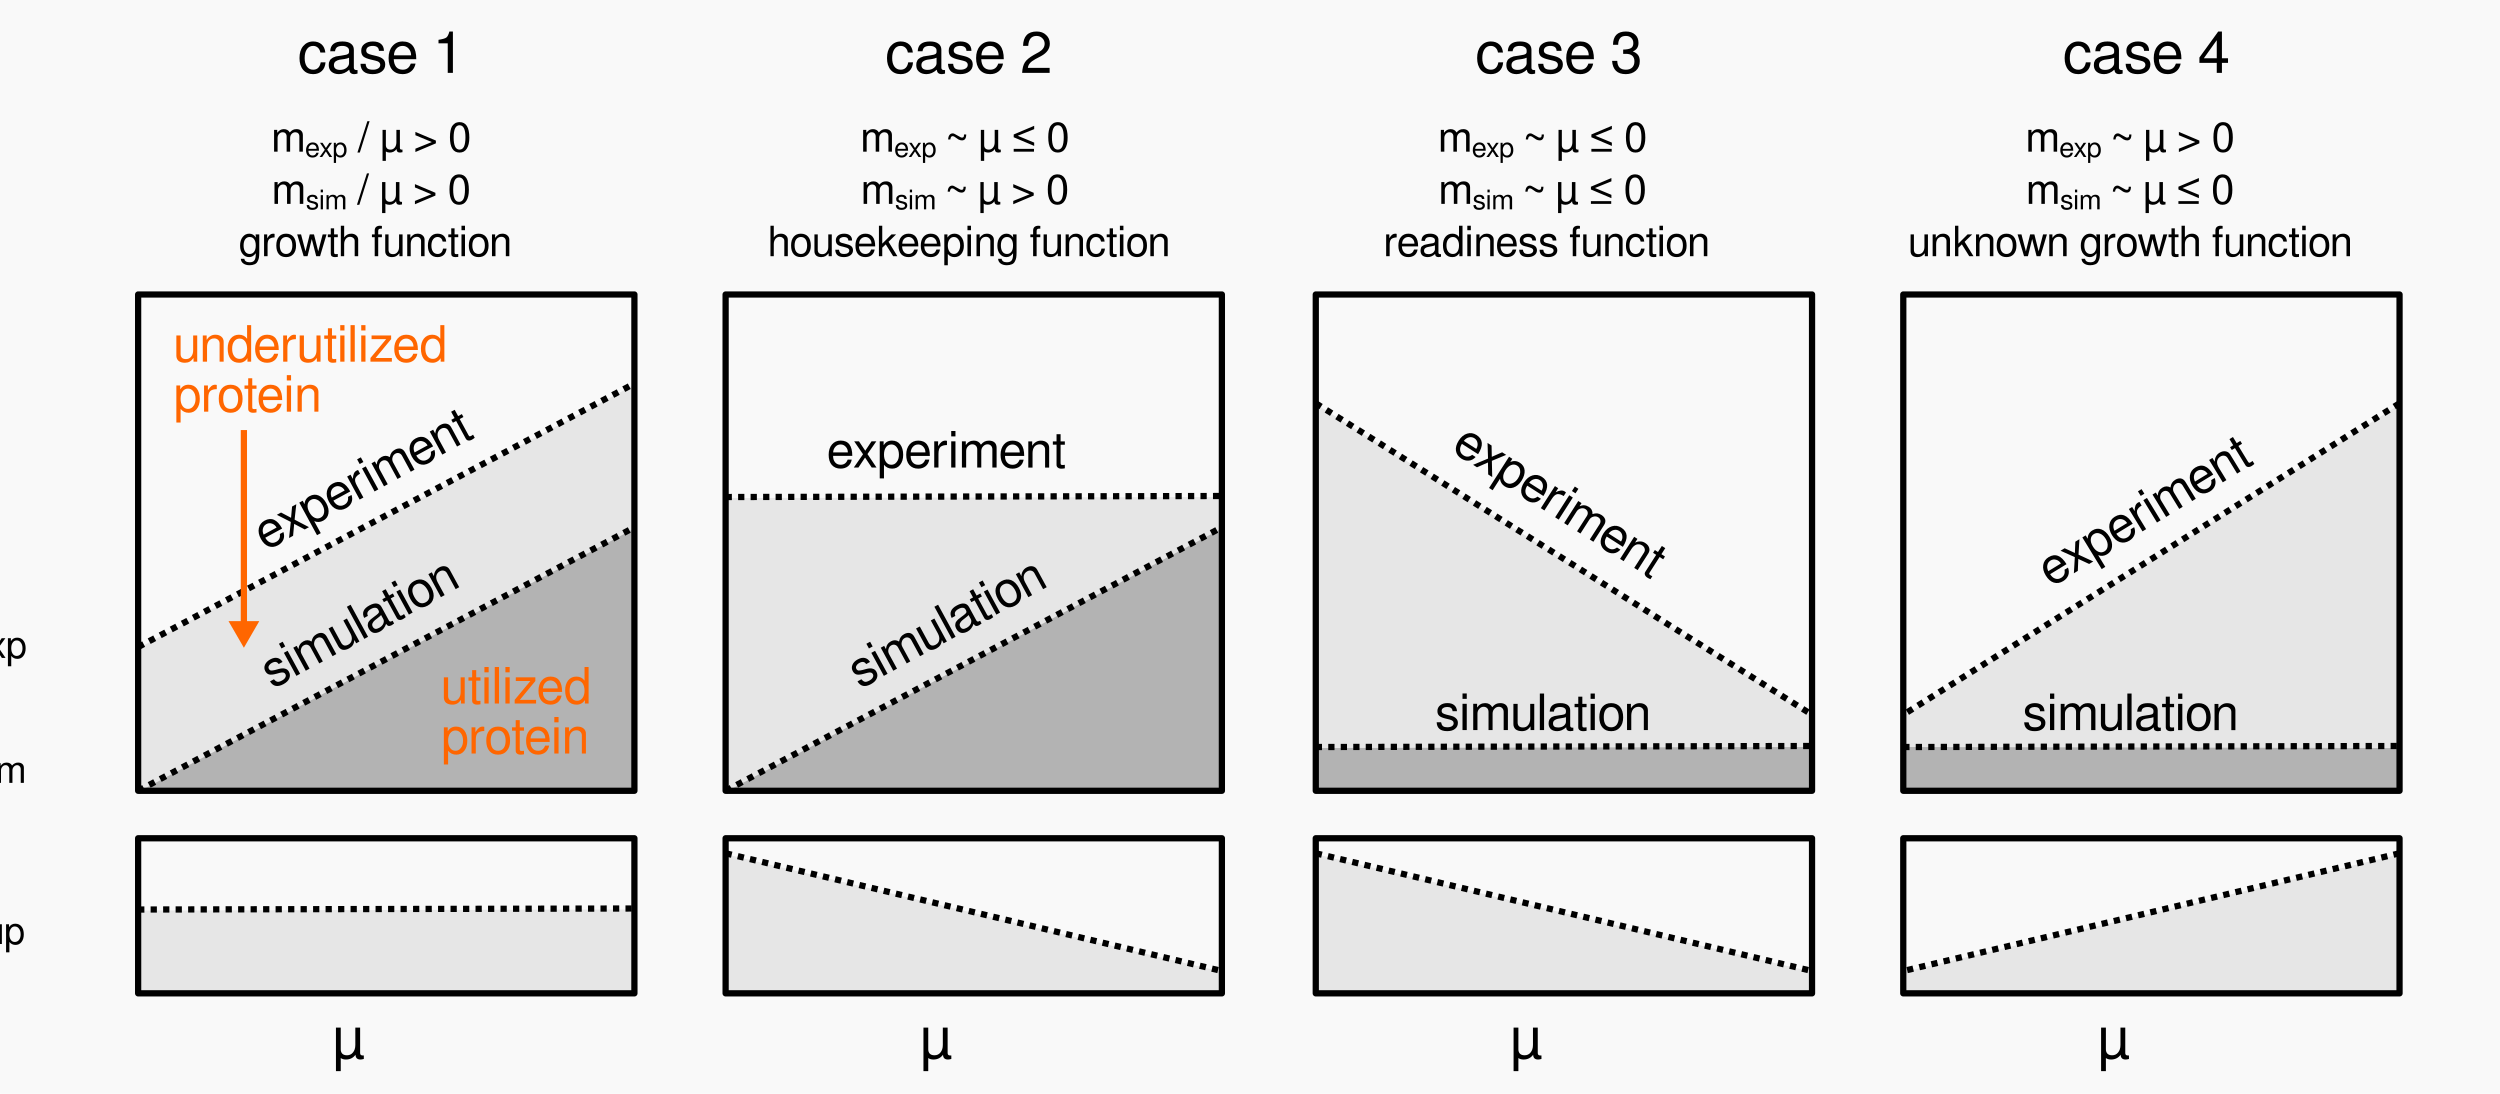
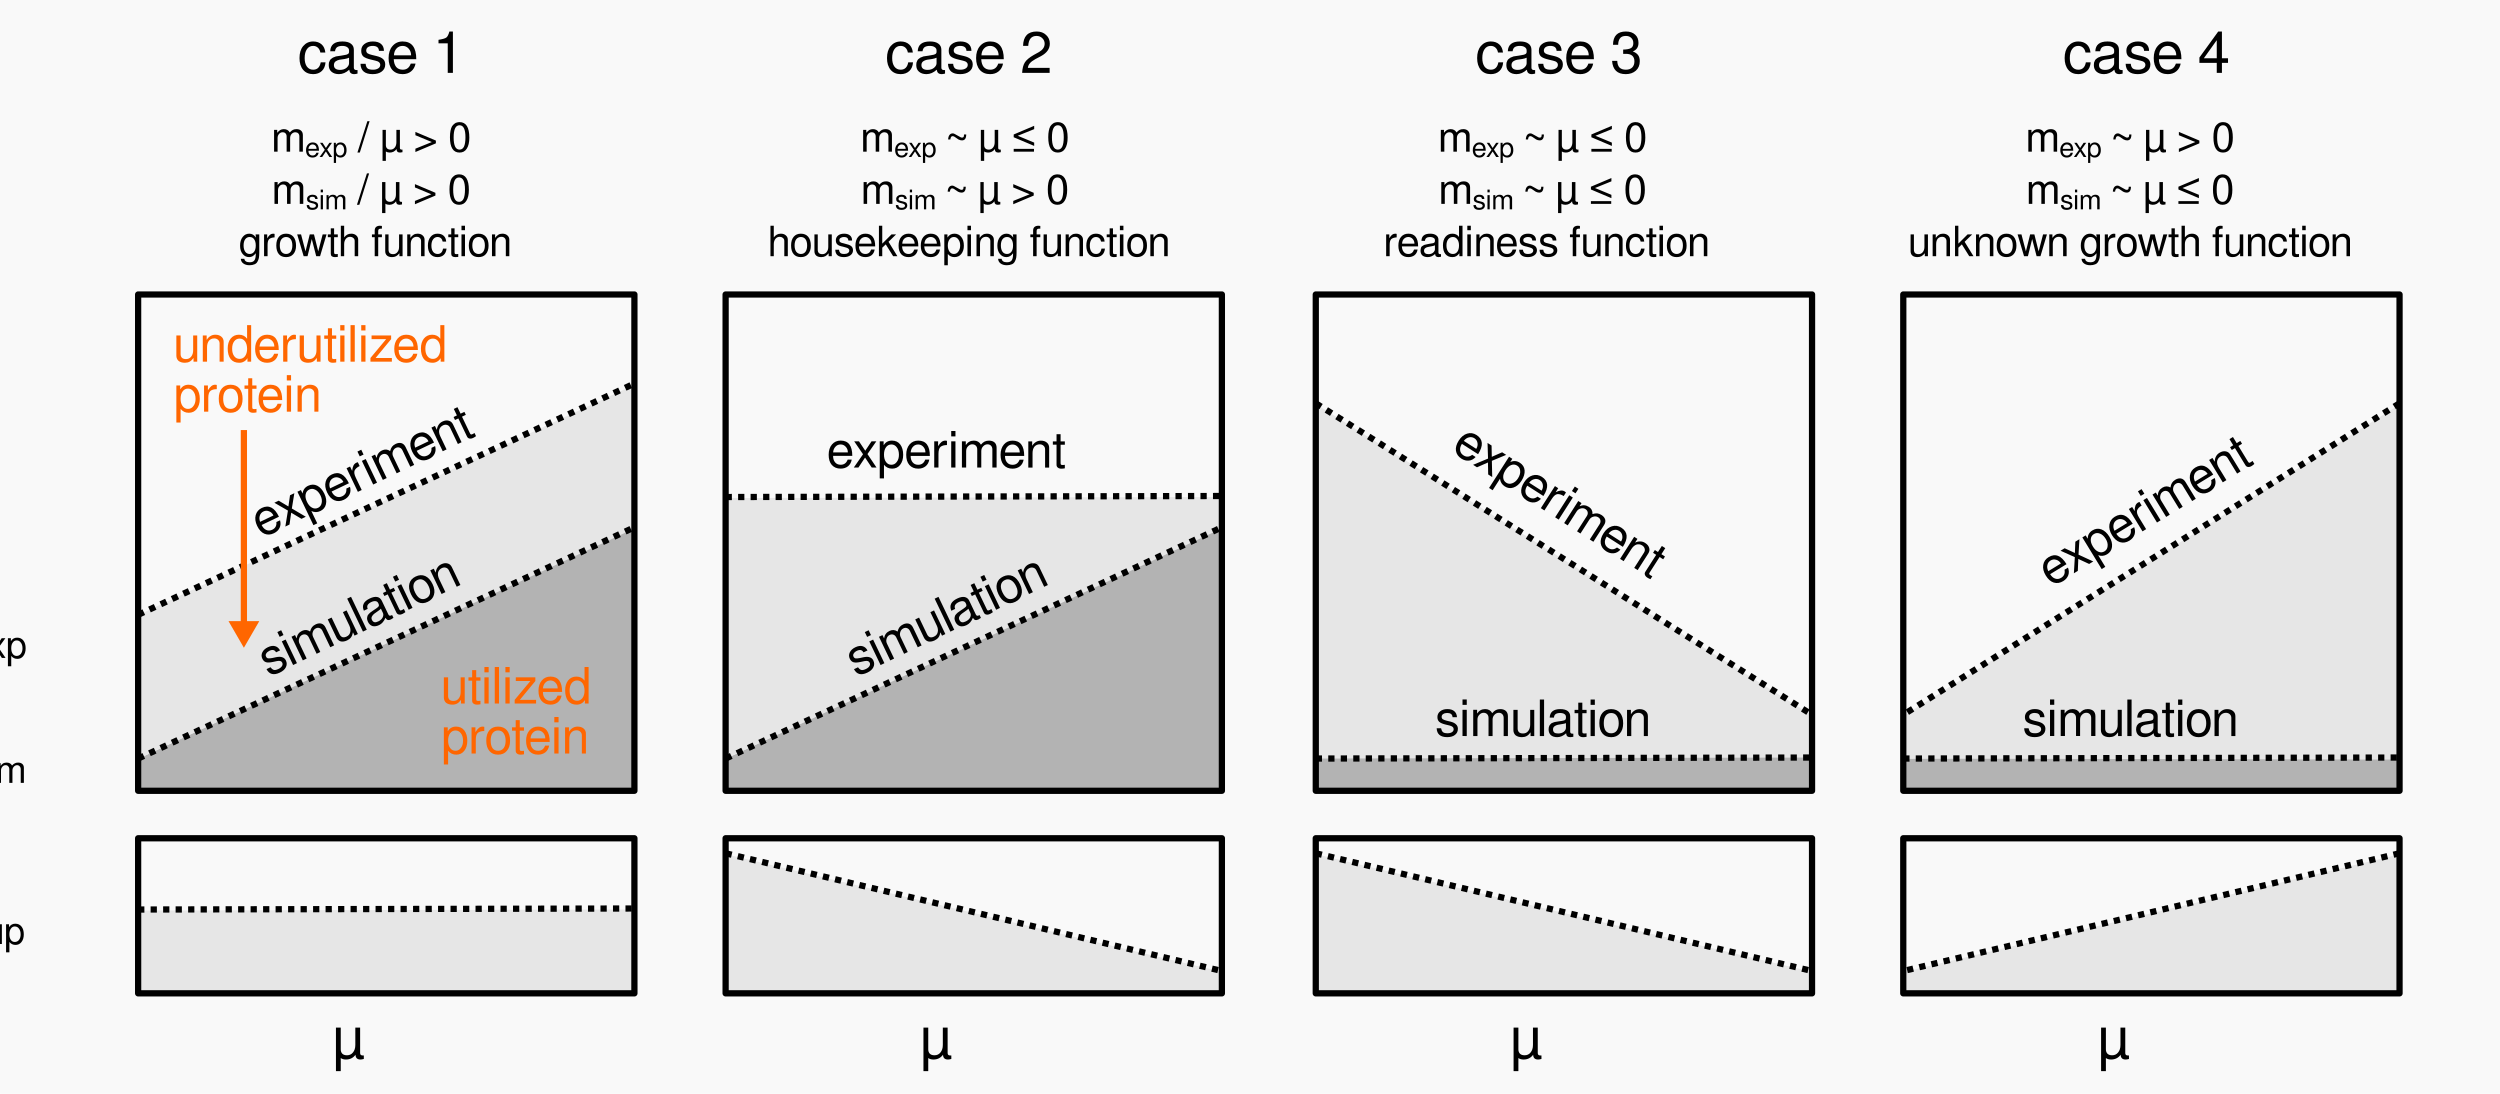
<svg xmlns="http://www.w3.org/2000/svg" width="211.667mm" height="92.604mm" viewBox="0 0 211.667 92.604" version="1.1" id="svg8">
  <defs id="defs2">
    <marker orient="auto" refY="0" refX="0" id="TriangleOutM" style="overflow:visible">
      <path id="path8748" d="M 5.77,0 -2.88,5 V -5 Z" style="fill:#ff6600;fill-opacity:1;fill-rule:evenodd;stroke:#ff6600;stroke-width:1pt;stroke-opacity:1" transform="scale(0.4)" />
    </marker>
    <marker orient="auto" refY="0" refX="0" id="TriangleOutM-8" style="overflow:visible">
      <path id="path8748-3" d="M 5.77,0 -2.88,5 V -5 Z" style="fill:#ff6600;fill-opacity:1;fill-rule:evenodd;stroke:#ff6600;stroke-width:1pt;stroke-opacity:1" transform="scale(0.4)" />
    </marker>
    <marker orient="auto" refY="0" refX="0" id="TriangleOutM-8-3" style="overflow:visible">
      <path id="path8748-3-3" d="M 5.77,0 -2.88,5 V -5 Z" style="fill:#000000;fill-opacity:1;fill-rule:evenodd;stroke:#000000;stroke-width:1pt;stroke-opacity:1" transform="scale(0.4)" />
    </marker>
    <marker orient="auto" refY="0" refX="0" id="TriangleOutM-3" style="overflow:visible">
      <path id="path8748-8" d="M 5.77,0 -2.88,5 V -5 Z" style="fill:#000000;fill-opacity:1;fill-rule:evenodd;stroke:#000000;stroke-width:1pt;stroke-opacity:1" transform="scale(0.4)" />
    </marker>
    <marker orient="auto" refY="0" refX="0" id="TriangleOutM-3-3" style="overflow:visible">
      <path id="path8748-8-2" d="M 5.77,0 -2.88,5 V -5 Z" style="fill:#000000;fill-opacity:1;fill-rule:evenodd;stroke:#000000;stroke-width:1pt;stroke-opacity:1" transform="scale(0.4)" />
    </marker>
    <marker orient="auto" refY="0" refX="0" id="TriangleOutM-8-3-6" style="overflow:visible">
      <path id="path8748-3-3-5" d="M 5.77,0 -2.88,5 V -5 Z" style="fill:#000000;fill-opacity:1;fill-rule:evenodd;stroke:#000000;stroke-width:1pt;stroke-opacity:1" transform="scale(0.4)" />
    </marker>
  </defs>
  <g id="layer1" transform="translate(-4.337654,4.956455)">
    <rect style="color:#000000;clip-rule:nonzero;display:inline;overflow:visible;visibility:visible;opacity:1;isolation:auto;mix-blend-mode:normal;color-interpolation:sRGB;color-interpolation-filters:linearRGB;solid-color:#000000;solid-opacity:1;vector-effect:none;fill:#f9f9f9;fill-opacity:1;fill-rule:nonzero;stroke:none;stroke-width:0.543;stroke-linecap:round;stroke-linejoin:round;stroke-miterlimit:4;stroke-dasharray:none;stroke-dashoffset:0;stroke-opacity:1;marker:none;color-rendering:auto;image-rendering:auto;shape-rendering:auto;text-rendering:auto;enable-background:accumulate" id="rect4866" width="211.667" height="92.604" x="4.338" y="-4.956" />
-     <path id="path817-89" style="fill:#b3b3b3;fill-rule:evenodd;stroke:none;stroke-width:0.529;stroke-linecap:butt;stroke-linejoin:miter;stroke-miterlimit:4;stroke-dasharray:0.529, 0.529;stroke-dashoffset:0;stroke-opacity:1" d="m 58.091,39.536 v 22.312 h -42.018 z" />
-     <path id="path817-8-2" style="fill:#e6e6e6;fill-rule:evenodd;stroke:none;stroke-width:0.529;stroke-linecap:butt;stroke-linejoin:miter;stroke-miterlimit:4;stroke-dasharray:0.529, 0.529;stroke-dashoffset:0;stroke-opacity:1" d="M 16.072,62.081 58.091,39.769 V 27.598 L 16.072,49.911 Z" />
+     <path id="path817-89" style="fill:#b3b3b3;fill-rule:evenodd;stroke:none;stroke-width:0.529;stroke-linecap:butt;stroke-linejoin:miter;stroke-miterlimit:4;stroke-dasharray:0.529, 0.529;stroke-dashoffset:0;stroke-opacity:1" d="m 58.091,39.536 v 22.312 l -42.057,0.149 0.039,-2.729 z" />
+     <path id="path817-8-2" style="fill:#e6e6e6;fill-rule:evenodd;stroke:none;stroke-width:0.529;stroke-linecap:butt;stroke-linejoin:miter;stroke-miterlimit:4;stroke-dasharray:0.529, 0.529;stroke-dashoffset:0;stroke-opacity:1" d="M 16.072,59.268 58.091,39.769 V 27.598 l -42.018,19.499 z" />
    <rect style="color:#000000;clip-rule:nonzero;display:inline;overflow:visible;visibility:visible;opacity:1;isolation:auto;mix-blend-mode:normal;color-interpolation:sRGB;color-interpolation-filters:linearRGB;solid-color:#000000;solid-opacity:1;vector-effect:none;fill:none;fill-opacity:1;fill-rule:nonzero;stroke:#000000;stroke-width:0.529;stroke-linecap:round;stroke-linejoin:round;stroke-miterlimit:4;stroke-dasharray:none;stroke-dashoffset:0;stroke-opacity:1;marker:none;color-rendering:auto;image-rendering:auto;shape-rendering:auto;text-rendering:auto;enable-background:accumulate" id="rect815" width="42.018" height="42.018" x="16.033" y="19.978" />
-     <path style="fill:none;fill-rule:evenodd;stroke:#000000;stroke-width:0.529;stroke-linecap:butt;stroke-linejoin:miter;stroke-miterlimit:4;stroke-dasharray:0.529, 0.529;stroke-dashoffset:0;stroke-opacity:1" d="M 16.033,61.997 58.052,39.684" id="path817" />
-     <path style="fill:none;fill-rule:evenodd;stroke:#000000;stroke-width:0.529;stroke-linecap:butt;stroke-linejoin:miter;stroke-miterlimit:4;stroke-dasharray:0.529, 0.529;stroke-dashoffset:0;stroke-opacity:1" d="M 16.033,49.826 58.052,27.513" id="path817-8" />
+     <path style="fill:none;fill-rule:evenodd;stroke:#000000;stroke-width:0.529;stroke-linecap:butt;stroke-linejoin:miter;stroke-miterlimit:4;stroke-dasharray:0.529, 0.529;stroke-dashoffset:0;stroke-opacity:1" d="M 16.033,59.268 58.052,39.684" id="path817" />
+     <path style="fill:none;fill-rule:evenodd;stroke:#000000;stroke-width:0.529;stroke-linecap:butt;stroke-linejoin:miter;stroke-miterlimit:4;stroke-dasharray:0.529, 0.529;stroke-dashoffset:0;stroke-opacity:1" d="M 16.033,47.097 58.052,27.513" id="path817-8" />
    <text xml:space="preserve" style="font-style:normal;font-variant:normal;font-weight:normal;font-stretch:normal;font-size:4.939px;line-height:125%;font-family:FreeSans;-inkscape-font-specification:FreeSans;text-align:center;letter-spacing:0px;word-spacing:0px;text-anchor:middle;fill:#000000;fill-opacity:1;stroke:none;stroke-width:0.265px;stroke-linecap:butt;stroke-linejoin:miter;stroke-opacity:1" x="36.913" y="84.643" id="text836">
      <tspan id="tspan834" x="36.913" y="84.643" style="font-size:4.939px;stroke-width:0.265px">µ</tspan>
    </text>
    <text xml:space="preserve" style="font-style:normal;font-variant:normal;font-weight:normal;font-stretch:normal;font-size:3.528px;line-height:125%;font-family:FreeSans;-inkscape-font-specification:FreeSans;text-align:center;letter-spacing:0px;word-spacing:0px;text-anchor:middle;fill:#000000;fill-opacity:1;stroke:none;stroke-width:0.265px;stroke-linecap:butt;stroke-linejoin:miter;stroke-opacity:1" x="24.78" y="40.83" id="text836-3">
      <tspan id="tspan834-0" x="24.78" y="44.093" style="font-size:3.528px;stroke-width:0.265px" />
    </text>
    <text xml:space="preserve" style="font-style:normal;font-variant:normal;font-weight:normal;font-stretch:normal;font-size:4.939px;line-height:125%;font-family:FreeSans;-inkscape-font-specification:FreeSans;text-align:center;letter-spacing:0px;word-spacing:0px;text-anchor:middle;fill:#000000;fill-opacity:1;stroke:none;stroke-width:0.265px;stroke-linecap:butt;stroke-linejoin:miter;stroke-opacity:1" x="9.526" y="60.688" id="text836-9">
      <tspan id="tspan834-4" x="9.526" y="60.688" style="font-size:4.939px;stroke-width:0.265px">m<tspan style="font-size:65%;baseline-shift:sub" id="tspan5009">sim</tspan>
      </tspan>
    </text>
-     <text xml:space="preserve" style="font-style:normal;font-variant:normal;font-weight:normal;font-stretch:normal;font-size:4.233px;line-height:125%;font-family:FreeSans;-inkscape-font-specification:FreeSans;text-align:center;letter-spacing:0px;word-spacing:0px;text-anchor:middle;fill:#000000;fill-opacity:1;stroke:none;stroke-width:0.265px;stroke-linecap:butt;stroke-linejoin:miter;stroke-opacity:1" x="10.317" y="59.976" id="text8554" transform="rotate(-28.56685)">
-       <tspan id="tspan8552" x="10.317" y="59.976" style="font-size:4.233px;stroke-width:0.265px">simulation</tspan>
+     <text xml:space="preserve" style="font-style:normal;font-variant:normal;font-weight:normal;font-stretch:normal;font-size:4.233px;line-height:125%;font-family:FreeSans;-inkscape-font-specification:FreeSans;text-align:center;letter-spacing:0px;word-spacing:0px;text-anchor:middle;fill:#000000;fill-opacity:1;stroke:none;stroke-width:0.265px;stroke-linecap:butt;stroke-linejoin:miter;stroke-opacity:1" x="13.602" y="58.904" id="text8554" transform="rotate(-25.56685)">
+       <tspan id="tspan8552" x="13.602" y="58.904" style="font-size:4.233px;stroke-width:0.265px">simulation</tspan>
    </text>
-     <text xml:space="preserve" style="font-style:normal;font-variant:normal;font-weight:normal;font-stretch:normal;font-size:4.233px;line-height:125%;font-family:FreeSans;-inkscape-font-specification:FreeSans;text-align:center;letter-spacing:0px;word-spacing:0px;text-anchor:middle;fill:#000000;fill-opacity:1;stroke:none;stroke-width:0.265px;stroke-linecap:butt;stroke-linejoin:miter;stroke-opacity:1" x="16.391" y="49.429" id="text8554-2" transform="rotate(-28.56685)">
-       <tspan id="tspan8552-8" x="16.391" y="49.429" style="font-size:4.233px;stroke-width:0.265px">experiment</tspan>
+     <text xml:space="preserve" style="font-style:normal;font-variant:normal;font-weight:normal;font-stretch:normal;font-size:4.233px;line-height:125%;font-family:FreeSans;-inkscape-font-specification:FreeSans;text-align:center;letter-spacing:0px;word-spacing:0px;text-anchor:middle;fill:#000000;fill-opacity:1;stroke:none;stroke-width:0.265px;stroke-linecap:butt;stroke-linejoin:miter;stroke-opacity:1" x="19.105" y="48.043" id="text8554-2" transform="rotate(-25.56685)">
+       <tspan id="tspan8552-8" x="19.105" y="48.043" style="font-size:4.233px;stroke-width:0.265px">experiment</tspan>
    </text>
    <text xml:space="preserve" style="font-style:normal;font-variant:normal;font-weight:normal;font-stretch:normal;font-size:4.233px;line-height:100%;font-family:FreeSans;-inkscape-font-specification:FreeSans;text-align:start;letter-spacing:0px;word-spacing:0px;text-anchor:start;fill:#ff6600;fill-opacity:1;stroke:none;stroke-width:0.265px;stroke-linecap:butt;stroke-linejoin:miter;stroke-opacity:1" x="41.667" y="54.61" id="text8576">
      <tspan id="tspan8574" x="41.667" y="54.61" style="font-size:4.233px;line-height:100%;text-align:start;text-anchor:start;fill:#ff6600;stroke-width:0.265px">utilized </tspan>
      <tspan x="41.667" y="58.844" style="font-size:4.233px;line-height:100%;text-align:start;text-anchor:start;fill:#ff6600;stroke-width:0.265px" id="tspan8578">protein</tspan>
    </text>
    <text xml:space="preserve" style="font-style:normal;font-variant:normal;font-weight:normal;font-stretch:normal;font-size:4.233px;line-height:100%;font-family:FreeSans;-inkscape-font-specification:FreeSans;text-align:start;letter-spacing:0px;word-spacing:0px;text-anchor:start;fill:#ff6600;fill-opacity:1;stroke:none;stroke-width:0.265px;stroke-linecap:butt;stroke-linejoin:miter;stroke-opacity:1" x="19.018" y="25.664" id="text8576-8">
      <tspan id="tspan8574-8" x="19.018" y="25.664" style="font-size:4.233px;line-height:100%;text-align:start;text-anchor:start;fill:#ff6600;stroke-width:0.265px">underutilized </tspan>
      <tspan x="19.018" y="29.897" style="font-size:4.233px;line-height:100%;text-align:start;text-anchor:start;fill:#ff6600;stroke-width:0.265px" id="tspan8578-6">protein</tspan>
    </text>
    <path style="fill:#ff6600;fill-opacity:1;fill-rule:evenodd;stroke:#ff6600;stroke-width:0.529;stroke-linecap:butt;stroke-linejoin:miter;stroke-miterlimit:4;stroke-dasharray:none;stroke-opacity:1;marker-end:url(#TriangleOutM)" d="M 24.987,31.455 V 48.384" id="path8601" />
-     <path id="path817-89-0" style="fill:#b3b3b3;fill-rule:evenodd;stroke:none;stroke-width:0.529;stroke-linecap:butt;stroke-linejoin:miter;stroke-miterlimit:4;stroke-dasharray:0.529, 0.529;stroke-dashoffset:0;stroke-opacity:1" d="M 107.831,39.536 V 61.847 H 65.813 Z" />
-     <path id="path817-8-2-4" style="fill:#e6e6e6;fill-rule:evenodd;stroke:none;stroke-width:0.529;stroke-linecap:butt;stroke-linejoin:miter;stroke-miterlimit:4;stroke-dasharray:0.529, 0.529;stroke-dashoffset:0;stroke-opacity:1" d="M 65.813,62.081 107.831,39.769 v -2.646 l -42.018,0.087 z" />
+     <path id="path817-89-0" style="fill:#b3b3b3;fill-rule:evenodd;stroke:none;stroke-width:0.529;stroke-linecap:butt;stroke-linejoin:miter;stroke-miterlimit:4;stroke-dasharray:0.529, 0.529;stroke-dashoffset:0;stroke-opacity:1" d="m 107.831,39.536 v 22.312 l -42.058,0.149 0.039,-2.729 z" />
+     <path id="path817-8-2-4" style="fill:#e6e6e6;fill-rule:evenodd;stroke:none;stroke-width:0.529;stroke-linecap:butt;stroke-linejoin:miter;stroke-miterlimit:4;stroke-dasharray:0.529, 0.529;stroke-dashoffset:0;stroke-opacity:1" d="m 65.813,59.268 42.018,-19.499 v -2.646 l -42.018,0.087 z" />
    <rect style="color:#000000;clip-rule:nonzero;display:inline;overflow:visible;visibility:visible;opacity:1;isolation:auto;mix-blend-mode:normal;color-interpolation:sRGB;color-interpolation-filters:linearRGB;solid-color:#000000;solid-opacity:1;vector-effect:none;fill:none;fill-opacity:1;fill-rule:nonzero;stroke:#000000;stroke-width:0.529;stroke-linecap:round;stroke-linejoin:round;stroke-miterlimit:4;stroke-dasharray:none;stroke-dashoffset:0;stroke-opacity:1;marker:none;color-rendering:auto;image-rendering:auto;shape-rendering:auto;text-rendering:auto;enable-background:accumulate" id="rect815-7" width="42.018" height="42.018" x="65.773" y="19.978" />
-     <path style="fill:none;fill-rule:evenodd;stroke:#000000;stroke-width:0.529;stroke-linecap:butt;stroke-linejoin:miter;stroke-miterlimit:4;stroke-dasharray:0.529, 0.529;stroke-dashoffset:0;stroke-opacity:1" d="M 65.774,61.997 107.792,39.684" id="path817-6" />
+     <path style="fill:none;fill-rule:evenodd;stroke:#000000;stroke-width:0.529;stroke-linecap:butt;stroke-linejoin:miter;stroke-miterlimit:4;stroke-dasharray:0.529, 0.529;stroke-dashoffset:0;stroke-opacity:1" d="M 65.774,59.268 107.792,39.684" id="path817-6" />
    <path style="fill:none;fill-rule:evenodd;stroke:#000000;stroke-width:0.529;stroke-linecap:butt;stroke-linejoin:miter;stroke-miterlimit:4;stroke-dasharray:0.529, 0.529;stroke-dashoffset:0;stroke-opacity:1" d="m 65.774,37.126 42.018,-0.087" id="path817-8-8" />
    <text xml:space="preserve" style="font-style:normal;font-variant:normal;font-weight:normal;font-stretch:normal;font-size:4.939px;line-height:125%;font-family:FreeSans;-inkscape-font-specification:FreeSans;text-align:center;letter-spacing:0px;word-spacing:0px;text-anchor:middle;fill:#000000;fill-opacity:1;stroke:none;stroke-width:0.265px;stroke-linecap:butt;stroke-linejoin:miter;stroke-opacity:1" x="86.653" y="84.643" id="text836-90">
      <tspan id="tspan834-6" x="86.653" y="84.643" style="font-size:4.939px;stroke-width:0.265px">µ</tspan>
    </text>
-     <text xml:space="preserve" style="font-style:normal;font-variant:normal;font-weight:normal;font-stretch:normal;font-size:4.233px;line-height:125%;font-family:FreeSans;-inkscape-font-specification:FreeSans;text-align:center;letter-spacing:0px;word-spacing:0px;text-anchor:middle;fill:#000000;fill-opacity:1;stroke:none;stroke-width:0.265px;stroke-linecap:butt;stroke-linejoin:miter;stroke-opacity:1" x="54.002" y="83.761" id="text8554-9" transform="rotate(-28.56685)">
-       <tspan id="tspan8552-0" x="54.002" y="83.761" style="font-size:4.233px;stroke-width:0.265px">simulation</tspan>
+     <text xml:space="preserve" style="font-style:normal;font-variant:normal;font-weight:normal;font-stretch:normal;font-size:4.233px;line-height:125%;font-family:FreeSans;-inkscape-font-specification:FreeSans;text-align:center;letter-spacing:0px;word-spacing:0px;text-anchor:middle;fill:#000000;fill-opacity:1;stroke:none;stroke-width:0.265px;stroke-linecap:butt;stroke-linejoin:miter;stroke-opacity:1" x="58.472" y="80.37" id="text8554-9" transform="rotate(-25.56685)">
+       <tspan id="tspan8552-0" x="58.472" y="80.37" style="font-size:4.233px;stroke-width:0.265px">simulation</tspan>
    </text>
    <text xml:space="preserve" style="font-style:normal;font-variant:normal;font-weight:normal;font-stretch:normal;font-size:4.233px;line-height:125%;font-family:FreeSans;-inkscape-font-specification:FreeSans;text-align:center;letter-spacing:0px;word-spacing:0px;text-anchor:middle;fill:#000000;fill-opacity:1;stroke:none;stroke-width:0.265px;stroke-linecap:butt;stroke-linejoin:miter;stroke-opacity:1" x="87.137" y="34.607" id="text8554-2-3" transform="rotate(0.01645998)">
      <tspan id="tspan8552-8-3" x="87.137" y="34.607" style="font-size:4.233px;stroke-width:0.265px">experiment</tspan>
    </text>
    <path id="path817-89-0-2" style="fill:#b3b3b3;fill-rule:evenodd;stroke:none;stroke-width:0.529;stroke-linecap:butt;stroke-linejoin:miter;stroke-miterlimit:4;stroke-dasharray:0.529, 0.529;stroke-dashoffset:0;stroke-opacity:1" d="m 157.797,58.056 v 3.791 h -42.018 l -0.039,-3.555 z" />
-     <path id="path817-8-2-4-6" style="fill:#e6e6e6;fill-rule:evenodd;stroke:none;stroke-width:0.529;stroke-linecap:butt;stroke-linejoin:miter;stroke-miterlimit:4;stroke-dasharray:0.529, 0.529;stroke-dashoffset:0;stroke-opacity:1" d="m 115.778,58.377 42.018,-0.087 v -2.646 l -42.018,-26.371 z" />
+     <path id="path817-8-2-4-6" style="fill:#e6e6e6;fill-rule:evenodd;stroke:none;stroke-width:0.529;stroke-linecap:butt;stroke-linejoin:miter;stroke-miterlimit:4;stroke-dasharray:0.529, 0.529;stroke-dashoffset:0;stroke-opacity:1" d="m 115.778,59.268 42.018,-0.087 v -3.536 l -42.018,-26.371 z" />
    <rect style="color:#000000;clip-rule:nonzero;display:inline;overflow:visible;visibility:visible;opacity:1;isolation:auto;mix-blend-mode:normal;color-interpolation:sRGB;color-interpolation-filters:linearRGB;solid-color:#000000;solid-opacity:1;vector-effect:none;fill:none;fill-opacity:1;fill-rule:nonzero;stroke:#000000;stroke-width:0.529;stroke-linecap:round;stroke-linejoin:round;stroke-miterlimit:4;stroke-dasharray:none;stroke-dashoffset:0;stroke-opacity:1;marker:none;color-rendering:auto;image-rendering:auto;shape-rendering:auto;text-rendering:auto;enable-background:accumulate" id="rect815-7-5" width="42.018" height="42.018" x="115.74" y="19.978" />
-     <path style="fill:none;fill-rule:evenodd;stroke:#000000;stroke-width:0.529;stroke-linecap:butt;stroke-linejoin:miter;stroke-miterlimit:4;stroke-dasharray:0.529, 0.529;stroke-dashoffset:0;stroke-opacity:1" d="m 115.739,58.292 42.018,-0.087" id="path817-6-8" />
+     <path style="fill:none;fill-rule:evenodd;stroke:#000000;stroke-width:0.529;stroke-linecap:butt;stroke-linejoin:miter;stroke-miterlimit:4;stroke-dasharray:0.529, 0.529;stroke-dashoffset:0;stroke-opacity:1" d="m 115.739,59.268 42.018,-0.087" id="path817-6-8" />
    <path style="fill:none;fill-rule:evenodd;stroke:#000000;stroke-width:0.529;stroke-linecap:butt;stroke-linejoin:miter;stroke-miterlimit:4;stroke-dasharray:0.529, 0.529;stroke-dashoffset:0;stroke-opacity:1" d="m 115.739,29.188 42.018,26.371" id="path817-8-8-7" />
    <text xml:space="preserve" style="font-style:normal;font-variant:normal;font-weight:normal;font-stretch:normal;font-size:4.939px;line-height:125%;font-family:FreeSans;-inkscape-font-specification:FreeSans;text-align:center;letter-spacing:0px;word-spacing:0px;text-anchor:middle;fill:#000000;fill-opacity:1;stroke:none;stroke-width:0.265px;stroke-linecap:butt;stroke-linejoin:miter;stroke-opacity:1" x="136.62" y="84.643" id="text836-90-9">
      <tspan id="tspan834-6-6" x="136.62" y="84.643" style="font-size:4.939px;stroke-width:0.265px">µ</tspan>
    </text>
    <path id="path817-8-2-6" style="fill:#e6e6e6;fill-rule:evenodd;stroke:none;stroke-width:0.529;stroke-linecap:butt;stroke-linejoin:miter;stroke-miterlimit:4;stroke-dasharray:0.529, 0.529;stroke-dashoffset:0;stroke-opacity:1" d="m 16.072,79.117 h 42.018 v -7.068 l -42.018,0.087 z" />
    <rect style="color:#000000;clip-rule:nonzero;display:inline;overflow:visible;visibility:visible;opacity:1;isolation:auto;mix-blend-mode:normal;color-interpolation:sRGB;color-interpolation-filters:linearRGB;solid-color:#000000;solid-opacity:1;vector-effect:none;fill:none;fill-opacity:1;fill-rule:nonzero;stroke:#000000;stroke-width:0.529;stroke-linecap:round;stroke-linejoin:round;stroke-miterlimit:4;stroke-dasharray:none;stroke-dashoffset:0;stroke-opacity:1;marker:none;color-rendering:auto;image-rendering:auto;shape-rendering:auto;text-rendering:auto;enable-background:accumulate" id="rect815-2" width="42.018" height="13.131" x="16.033" y="66.016" />
    <path style="fill:none;fill-rule:evenodd;stroke:#000000;stroke-width:0.529;stroke-linecap:butt;stroke-linejoin:miter;stroke-miterlimit:4;stroke-dasharray:0.529, 0.529;stroke-dashoffset:0;stroke-opacity:1" d="M 16.033,72.051 58.052,71.963" id="path817-8-7" />
    <text xml:space="preserve" style="font-style:normal;font-variant:normal;font-weight:normal;font-stretch:normal;font-size:4.939px;line-height:125%;font-family:FreeSans;-inkscape-font-specification:FreeSans;text-align:center;letter-spacing:0px;word-spacing:0px;text-anchor:middle;fill:#000000;fill-opacity:1;stroke:none;stroke-width:0.265px;stroke-linecap:butt;stroke-linejoin:miter;stroke-opacity:1" x="10.112" y="74.323" id="text836-9-3">
      <tspan id="tspan834-4-0" x="10.112" y="74.323" style="font-size:4.939px;stroke-width:0.265px">m<tspan style="font-size:65%;baseline-shift:sub" id="tspan9598">up</tspan>
      </tspan>
    </text>
    <path id="path817-8-2-6-1" style="fill:#e6e6e6;fill-rule:evenodd;stroke:none;stroke-width:0.529;stroke-linecap:butt;stroke-linejoin:miter;stroke-miterlimit:4;stroke-dasharray:0.529, 0.529;stroke-dashoffset:0;stroke-opacity:1" d="M 65.813,79.117 H 107.831 V 77.34 L 65.813,67.373 Z" />
    <rect style="color:#000000;clip-rule:nonzero;display:inline;overflow:visible;visibility:visible;opacity:1;isolation:auto;mix-blend-mode:normal;color-interpolation:sRGB;color-interpolation-filters:linearRGB;solid-color:#000000;solid-opacity:1;vector-effect:none;fill:none;fill-opacity:1;fill-rule:nonzero;stroke:#000000;stroke-width:0.529;stroke-linecap:round;stroke-linejoin:round;stroke-miterlimit:4;stroke-dasharray:none;stroke-dashoffset:0;stroke-opacity:1;marker:none;color-rendering:auto;image-rendering:auto;shape-rendering:auto;text-rendering:auto;enable-background:accumulate" id="rect815-2-7" width="42.018" height="13.131" x="65.773" y="66.016" />
    <path style="fill:none;fill-rule:evenodd;stroke:#000000;stroke-width:0.529;stroke-linecap:butt;stroke-linejoin:miter;stroke-miterlimit:4;stroke-dasharray:0.529, 0.529;stroke-dashoffset:0;stroke-opacity:1" d="M 65.774,67.288 107.792,77.255" id="path817-8-7-8" />
    <text xml:space="preserve" style="font-style:normal;font-variant:normal;font-weight:normal;font-stretch:normal;font-size:1.323px;line-height:115%;font-family:FreeSans;-inkscape-font-specification:FreeSans;text-align:center;letter-spacing:0px;word-spacing:0px;text-anchor:middle;fill:#000000;fill-opacity:1;stroke:none;stroke-width:0.265px;stroke-linecap:butt;stroke-linejoin:miter;stroke-opacity:1" x="36.938" y="7.879" id="text4859">
      <tspan x="36.938" y="7.879" style="font-size:3.528px;line-height:115%;stroke-width:0.265px" id="tspan4894">m<tspan style="font-size:65%;baseline-shift:sub" id="tspan4917">exp</tspan> / µ &gt; 0</tspan>
      <tspan x="36.938" y="12.307" style="font-size:3.528px;line-height:115%;stroke-width:0.265px" id="tspan4915">m<tspan style="font-size:65%;baseline-shift:sub" id="tspan4919">sim</tspan> / µ &gt; 0</tspan>
      <tspan x="36.938" y="16.734" style="font-size:3.528px;line-height:115%;stroke-width:0.265px" id="tspan4922">growth function</tspan>
    </text>
    <text xml:space="preserve" style="font-style:normal;font-variant:normal;font-weight:normal;font-stretch:normal;font-size:1.323px;line-height:115%;font-family:FreeSans;-inkscape-font-specification:FreeSans;text-align:center;letter-spacing:0px;word-spacing:0px;text-anchor:middle;fill:#000000;fill-opacity:1;stroke:none;stroke-width:0.265px;stroke-linecap:butt;stroke-linejoin:miter;stroke-opacity:1" x="87.208" y="7.879" id="text4859-9">
      <tspan x="87.208" y="7.879" style="font-size:3.528px;line-height:115%;stroke-width:0.265px" id="tspan4894-4">m<tspan style="font-size:65%;baseline-shift:sub" id="tspan6716">exp</tspan> ~ µ ≤ 0</tspan>
      <tspan x="87.208" y="12.307" style="font-size:3.528px;line-height:115%;stroke-width:0.265px" id="tspan6714">m<tspan style="font-size:65%;baseline-shift:sub" id="tspan6718">sim</tspan> ~ µ &gt; 0</tspan>
      <tspan x="87.208" y="16.734" style="font-size:3.528px;line-height:115%;stroke-width:0.265px" id="tspan4926">housekeeping function</tspan>
    </text>
    <text xml:space="preserve" style="font-style:normal;font-variant:normal;font-weight:normal;font-stretch:normal;font-size:1.323px;line-height:115%;font-family:FreeSans;-inkscape-font-specification:FreeSans;text-align:center;letter-spacing:0px;word-spacing:0px;text-anchor:middle;fill:#000000;fill-opacity:1;stroke:none;stroke-width:0.265px;stroke-linecap:butt;stroke-linejoin:miter;stroke-opacity:1" x="136.116" y="7.879" id="text4859-9-0">
      <tspan x="136.116" y="7.879" style="font-size:3.528px;line-height:115%;stroke-width:0.265px" id="tspan4962">m<tspan style="font-size:65%;baseline-shift:sub" id="tspan6724">exp</tspan> ~ µ ≤ 0</tspan>
      <tspan x="136.116" y="12.307" style="font-size:3.528px;line-height:115%;stroke-width:0.265px" id="tspan6722">m<tspan style="font-size:65%;baseline-shift:sub" id="tspan6726">sim</tspan> ~ µ ≤ 0</tspan>
      <tspan x="136.116" y="16.734" style="font-size:3.528px;line-height:115%;stroke-width:0.265px" id="tspan4960">readiness function</tspan>
    </text>
    <text xml:space="preserve" style="font-style:normal;font-variant:normal;font-weight:normal;font-stretch:normal;font-size:4.233px;line-height:125%;font-family:FreeSans;-inkscape-font-specification:FreeSans;text-align:center;letter-spacing:0px;word-spacing:0px;text-anchor:middle;fill:#000000;fill-opacity:1;stroke:none;stroke-width:0.265px;stroke-linecap:butt;stroke-linejoin:miter;stroke-opacity:1" x="137.747" y="-40.598" id="text8554-2-3-6" transform="rotate(32.6189)">
      <tspan id="tspan8552-8-3-9" x="137.747" y="-40.598" style="font-size:4.233px;stroke-width:0.265px">experiment</tspan>
    </text>
-     <text xml:space="preserve" style="font-style:normal;font-variant:normal;font-weight:normal;font-stretch:normal;font-size:4.233px;line-height:125%;font-family:FreeSans;-inkscape-font-specification:FreeSans;text-align:center;letter-spacing:0px;word-spacing:0px;text-anchor:middle;fill:#000000;fill-opacity:1;stroke:none;stroke-width:0.265px;stroke-linecap:butt;stroke-linejoin:miter;stroke-opacity:1" x="137.639" y="56.818" id="text8554-2-3-6-2" transform="rotate(0.01646004)">
-       <tspan id="tspan8552-8-3-9-2" x="137.639" y="56.818" style="font-size:4.233px;stroke-width:0.265px">simulation</tspan>
+     <text xml:space="preserve" style="font-style:normal;font-variant:normal;font-weight:normal;font-stretch:normal;font-size:4.233px;line-height:125%;font-family:FreeSans;-inkscape-font-specification:FreeSans;text-align:center;letter-spacing:0px;word-spacing:0px;text-anchor:middle;fill:#000000;fill-opacity:1;stroke:none;stroke-width:0.265px;stroke-linecap:butt;stroke-linejoin:miter;stroke-opacity:1" x="137.639" y="57.323" id="text8554-2-3-6-2" transform="rotate(0.01646004)">
+       <tspan id="tspan8552-8-3-9-2" x="137.639" y="57.323" style="font-size:4.233px;stroke-width:0.265px">simulation</tspan>
    </text>
    <path id="path817-8-2-6-1-4" style="fill:#e6e6e6;fill-rule:evenodd;stroke:none;stroke-width:0.529;stroke-linecap:butt;stroke-linejoin:miter;stroke-miterlimit:4;stroke-dasharray:0.529, 0.529;stroke-dashoffset:0;stroke-opacity:1" d="M 115.779,79.117 H 157.797 v -1.777 l -42.018,-9.967 z" />
    <rect style="color:#000000;clip-rule:nonzero;display:inline;overflow:visible;visibility:visible;opacity:1;isolation:auto;mix-blend-mode:normal;color-interpolation:sRGB;color-interpolation-filters:linearRGB;solid-color:#000000;solid-opacity:1;vector-effect:none;fill:none;fill-opacity:1;fill-rule:nonzero;stroke:#000000;stroke-width:0.529;stroke-linecap:round;stroke-linejoin:round;stroke-miterlimit:4;stroke-dasharray:none;stroke-dashoffset:0;stroke-opacity:1;marker:none;color-rendering:auto;image-rendering:auto;shape-rendering:auto;text-rendering:auto;enable-background:accumulate" id="rect815-2-7-7" width="42.018" height="13.131" x="115.739" y="66.016" />
    <path style="fill:none;fill-rule:evenodd;stroke:#000000;stroke-width:0.529;stroke-linecap:butt;stroke-linejoin:miter;stroke-miterlimit:4;stroke-dasharray:0.529, 0.529;stroke-dashoffset:0;stroke-opacity:1" d="m 115.74,67.288 42.018,9.967" id="path817-8-7-8-7" />
-     <path id="path817-89-0-2-4" style="fill:#b3b3b3;fill-rule:evenodd;stroke:none;stroke-width:0.529;stroke-linecap:butt;stroke-linejoin:miter;stroke-miterlimit:4;stroke-dasharray:0.529, 0.529;stroke-dashoffset:0;stroke-opacity:1" d="m 207.538,58.056 v 3.791 h -42.018 l -0.039,-3.555 z" />
-     <path id="path817-8-2-4-6-3" style="fill:#e6e6e6;fill-rule:evenodd;stroke:none;stroke-width:0.529;stroke-linecap:butt;stroke-linejoin:miter;stroke-miterlimit:4;stroke-dasharray:0.529, 0.529;stroke-dashoffset:0;stroke-opacity:1" d="m 207.538,58.377 -42.018,-0.087 v -2.646 l 42.018,-26.371 z" />
+     <path id="path817-89-0-2-4" style="fill:#b3b3b3;fill-rule:evenodd;stroke:none;stroke-width:0.529;stroke-linecap:butt;stroke-linejoin:miter;stroke-miterlimit:4;stroke-dasharray:0.529, 0.529;stroke-dashoffset:0;stroke-opacity:1" d="m 207.538,59.032 0,2.816 h -42.018 l -0.039,-2.58 z" />
+     <path id="path817-8-2-4-6-3" style="fill:#e6e6e6;fill-rule:evenodd;stroke:none;stroke-width:0.529;stroke-linecap:butt;stroke-linejoin:miter;stroke-miterlimit:4;stroke-dasharray:0.529, 0.529;stroke-dashoffset:0;stroke-opacity:1" d="m 207.538,59.355 -42.018,-0.087 0,-3.624 42.018,-26.371 z" />
    <rect style="color:#000000;clip-rule:nonzero;display:inline;overflow:visible;visibility:visible;opacity:1;isolation:auto;mix-blend-mode:normal;color-interpolation:sRGB;color-interpolation-filters:linearRGB;solid-color:#000000;solid-opacity:1;vector-effect:none;fill:none;fill-opacity:1;fill-rule:nonzero;stroke:#000000;stroke-width:0.529;stroke-linecap:round;stroke-linejoin:round;stroke-miterlimit:4;stroke-dasharray:none;stroke-dashoffset:0;stroke-opacity:1;marker:none;color-rendering:auto;image-rendering:auto;shape-rendering:auto;text-rendering:auto;enable-background:accumulate" id="rect815-7-5-0" width="42.018" height="42.018" x="165.482" y="19.978" />
-     <path style="fill:none;fill-rule:evenodd;stroke:#000000;stroke-width:0.529;stroke-linecap:butt;stroke-linejoin:miter;stroke-miterlimit:4;stroke-dasharray:0.529, 0.529;stroke-dashoffset:0;stroke-opacity:1" d="m 165.481,58.292 42.018,-0.087" id="path817-6-8-3" />
+     <path style="fill:none;fill-rule:evenodd;stroke:#000000;stroke-width:0.529;stroke-linecap:butt;stroke-linejoin:miter;stroke-miterlimit:4;stroke-dasharray:0.529, 0.529;stroke-dashoffset:0;stroke-opacity:1" d="m 165.481,59.268 42.018,-0.087" id="path817-6-8-3" />
    <path style="fill:none;fill-rule:evenodd;stroke:#000000;stroke-width:0.529;stroke-linecap:butt;stroke-linejoin:miter;stroke-miterlimit:4;stroke-dasharray:0.529, 0.529;stroke-dashoffset:0;stroke-opacity:1" d="M 207.499,29.188 165.481,55.559" id="path817-8-8-7-0" />
    <text xml:space="preserve" style="font-style:normal;font-variant:normal;font-weight:normal;font-stretch:normal;font-size:4.939px;line-height:125%;font-family:FreeSans;-inkscape-font-specification:FreeSans;text-align:center;letter-spacing:0px;word-spacing:0px;text-anchor:middle;fill:#000000;fill-opacity:1;stroke:none;stroke-width:0.265px;stroke-linecap:butt;stroke-linejoin:miter;stroke-opacity:1" x="186.361" y="84.643" id="text836-90-9-9">
      <tspan id="tspan834-6-6-2" x="186.361" y="84.643" style="font-size:4.939px;stroke-width:0.265px">µ</tspan>
    </text>
    <text xml:space="preserve" style="font-style:normal;font-variant:normal;font-weight:normal;font-stretch:normal;font-size:1.323px;line-height:115%;font-family:FreeSans;-inkscape-font-specification:FreeSans;text-align:center;letter-spacing:0px;word-spacing:0px;text-anchor:middle;fill:#000000;fill-opacity:1;stroke:none;stroke-width:0.265px;stroke-linecap:butt;stroke-linejoin:miter;stroke-opacity:1" x="185.858" y="7.879" id="text4859-9-0-5">
      <tspan x="185.858" y="7.879" style="font-size:3.528px;line-height:115%;stroke-width:0.265px" id="tspan4964-5">m<tspan style="font-size:65%;baseline-shift:sub" id="tspan6732">exp</tspan> ~ µ &gt; 0</tspan>
      <tspan x="185.858" y="12.307" style="font-size:3.528px;line-height:115%;stroke-width:0.265px" id="tspan6730">m<tspan style="font-size:65%;baseline-shift:sub" id="tspan6734">sim</tspan> ~ µ ≤ 0</tspan>
      <tspan x="185.858" y="16.734" style="font-size:3.528px;line-height:115%;stroke-width:0.265px" id="tspan6294">unknown growth function</tspan>
      <tspan x="185.858" y="18.862" style="font-size:3.528px;line-height:115%;stroke-width:0.265px" id="tspan4960-9" />
    </text>
    <text xml:space="preserve" style="font-style:normal;font-variant:normal;font-weight:normal;font-stretch:normal;font-size:4.233px;line-height:125%;font-family:FreeSans;-inkscape-font-specification:FreeSans;text-align:center;letter-spacing:0px;word-spacing:0px;text-anchor:middle;fill:#000000;fill-opacity:1;stroke:none;stroke-width:0.265px;stroke-linecap:butt;stroke-linejoin:miter;stroke-opacity:1" x="141.328" y="130.985" id="text8554-2-3-6-4" transform="rotate(-31.41811)">
      <tspan id="tspan8552-8-3-9-6" x="141.328" y="130.985" style="font-size:4.233px;stroke-width:0.265px">experiment</tspan>
    </text>
-     <text xml:space="preserve" style="font-style:normal;font-variant:normal;font-weight:normal;font-stretch:normal;font-size:4.233px;line-height:125%;font-family:FreeSans;-inkscape-font-specification:FreeSans;text-align:center;letter-spacing:0px;word-spacing:0px;text-anchor:middle;fill:#000000;fill-opacity:1;stroke:none;stroke-width:0.265px;stroke-linecap:butt;stroke-linejoin:miter;stroke-opacity:1" x="187.38" y="56.804" id="text8554-2-3-6-2-9" transform="rotate(0.01646004)">
-       <tspan id="tspan8552-8-3-9-2-2" x="187.38" y="56.804" style="font-size:4.233px;stroke-width:0.265px">simulation</tspan>
+     <text xml:space="preserve" style="font-style:normal;font-variant:normal;font-weight:normal;font-stretch:normal;font-size:4.233px;line-height:125%;font-family:FreeSans;-inkscape-font-specification:FreeSans;text-align:center;letter-spacing:0px;word-spacing:0px;text-anchor:middle;fill:#000000;fill-opacity:1;stroke:none;stroke-width:0.265px;stroke-linecap:butt;stroke-linejoin:miter;stroke-opacity:1" x="187.38" y="57.308" id="text8554-2-3-6-2-9" transform="rotate(0.01646004)">
+       <tspan id="tspan8552-8-3-9-2-2" x="187.38" y="57.308" style="font-size:4.233px;stroke-width:0.265px">simulation</tspan>
    </text>
    <path id="path817-8-2-6-1-4-2" style="fill:#e6e6e6;fill-rule:evenodd;stroke:none;stroke-width:0.529;stroke-linecap:butt;stroke-linejoin:miter;stroke-miterlimit:4;stroke-dasharray:0.529, 0.529;stroke-dashoffset:0;stroke-opacity:1" d="m 207.539,79.117 h -42.018 v -1.777 l 42.018,-9.967 z" />
    <rect style="color:#000000;clip-rule:nonzero;display:inline;overflow:visible;visibility:visible;opacity:1;isolation:auto;mix-blend-mode:normal;color-interpolation:sRGB;color-interpolation-filters:linearRGB;solid-color:#000000;solid-opacity:1;vector-effect:none;fill:none;fill-opacity:1;fill-rule:nonzero;stroke:#000000;stroke-width:0.529;stroke-linecap:round;stroke-linejoin:round;stroke-miterlimit:4;stroke-dasharray:none;stroke-dashoffset:0;stroke-opacity:1;marker:none;color-rendering:auto;image-rendering:auto;shape-rendering:auto;text-rendering:auto;enable-background:accumulate" id="rect815-2-7-7-4" width="42.018" height="13.131" x="165.481" y="66.016" />
    <path style="fill:none;fill-rule:evenodd;stroke:#000000;stroke-width:0.529;stroke-linecap:butt;stroke-linejoin:miter;stroke-miterlimit:4;stroke-dasharray:0.529, 0.529;stroke-dashoffset:0;stroke-opacity:1" d="m 207.499,67.288 -42.018,9.967" id="path817-8-7-8-7-7" />
    <text xml:space="preserve" style="font-style:normal;font-variant:normal;font-weight:normal;font-stretch:normal;font-size:1.323px;line-height:125%;font-family:FreeSans;-inkscape-font-specification:FreeSans;text-align:center;letter-spacing:0px;word-spacing:0px;text-anchor:middle;fill:#000000;fill-opacity:1;stroke:none;stroke-width:0.265px;stroke-linecap:butt;stroke-linejoin:miter;stroke-opacity:1" x="37.461" y="1.212" id="text4884">
      <tspan id="tspan4882" x="37.461" y="1.212" style="font-size:4.939px;stroke-width:0.265px">case 1</tspan>
    </text>
    <text xml:space="preserve" style="font-style:normal;font-variant:normal;font-weight:normal;font-stretch:normal;font-size:1.323px;line-height:125%;font-family:FreeSans;-inkscape-font-specification:FreeSans;text-align:center;letter-spacing:0px;word-spacing:0px;text-anchor:middle;fill:#000000;fill-opacity:1;stroke:none;stroke-width:0.265px;stroke-linecap:butt;stroke-linejoin:miter;stroke-opacity:1" x="87.201" y="1.212" id="text4884-0">
      <tspan id="tspan4882-9" x="87.201" y="1.212" style="font-size:4.939px;stroke-width:0.265px">case 2</tspan>
    </text>
    <text xml:space="preserve" style="font-style:normal;font-variant:normal;font-weight:normal;font-stretch:normal;font-size:1.323px;line-height:125%;font-family:FreeSans;-inkscape-font-specification:FreeSans;text-align:center;letter-spacing:0px;word-spacing:0px;text-anchor:middle;fill:#000000;fill-opacity:1;stroke:none;stroke-width:0.265px;stroke-linecap:butt;stroke-linejoin:miter;stroke-opacity:1" x="137.168" y="1.212" id="text4884-2">
      <tspan id="tspan4882-5" x="137.168" y="1.212" style="font-size:4.939px;stroke-width:0.265px">case 3</tspan>
    </text>
    <text xml:space="preserve" style="font-style:normal;font-variant:normal;font-weight:normal;font-stretch:normal;font-size:1.323px;line-height:125%;font-family:FreeSans;-inkscape-font-specification:FreeSans;text-align:center;letter-spacing:0px;word-spacing:0px;text-anchor:middle;fill:#000000;fill-opacity:1;stroke:none;stroke-width:0.265px;stroke-linecap:butt;stroke-linejoin:miter;stroke-opacity:1" x="186.91" y="1.212" id="text4884-4">
      <tspan id="tspan4882-0" x="186.91" y="1.212" style="font-size:4.939px;stroke-width:0.265px">case 4</tspan>
    </text>
    <text xml:space="preserve" style="font-style:normal;font-variant:normal;font-weight:normal;font-stretch:normal;font-size:4.939px;line-height:125%;font-family:FreeSans;-inkscape-font-specification:FreeSans;text-align:center;letter-spacing:0px;word-spacing:0px;text-anchor:middle;fill:#000000;fill-opacity:1;stroke:none;stroke-width:0.265px;stroke-linecap:butt;stroke-linejoin:miter;stroke-opacity:1" x="9.526" y="50.105" id="text836-9-9">
      <tspan id="tspan834-4-2" x="9.526" y="50.105" style="font-size:4.939px;stroke-width:0.265px">m<tspan style="font-size:3.21px;baseline-shift:sub;stroke-width:0.265px" id="tspan5009-5">exp</tspan>
      </tspan>
    </text>
  </g>
</svg>
